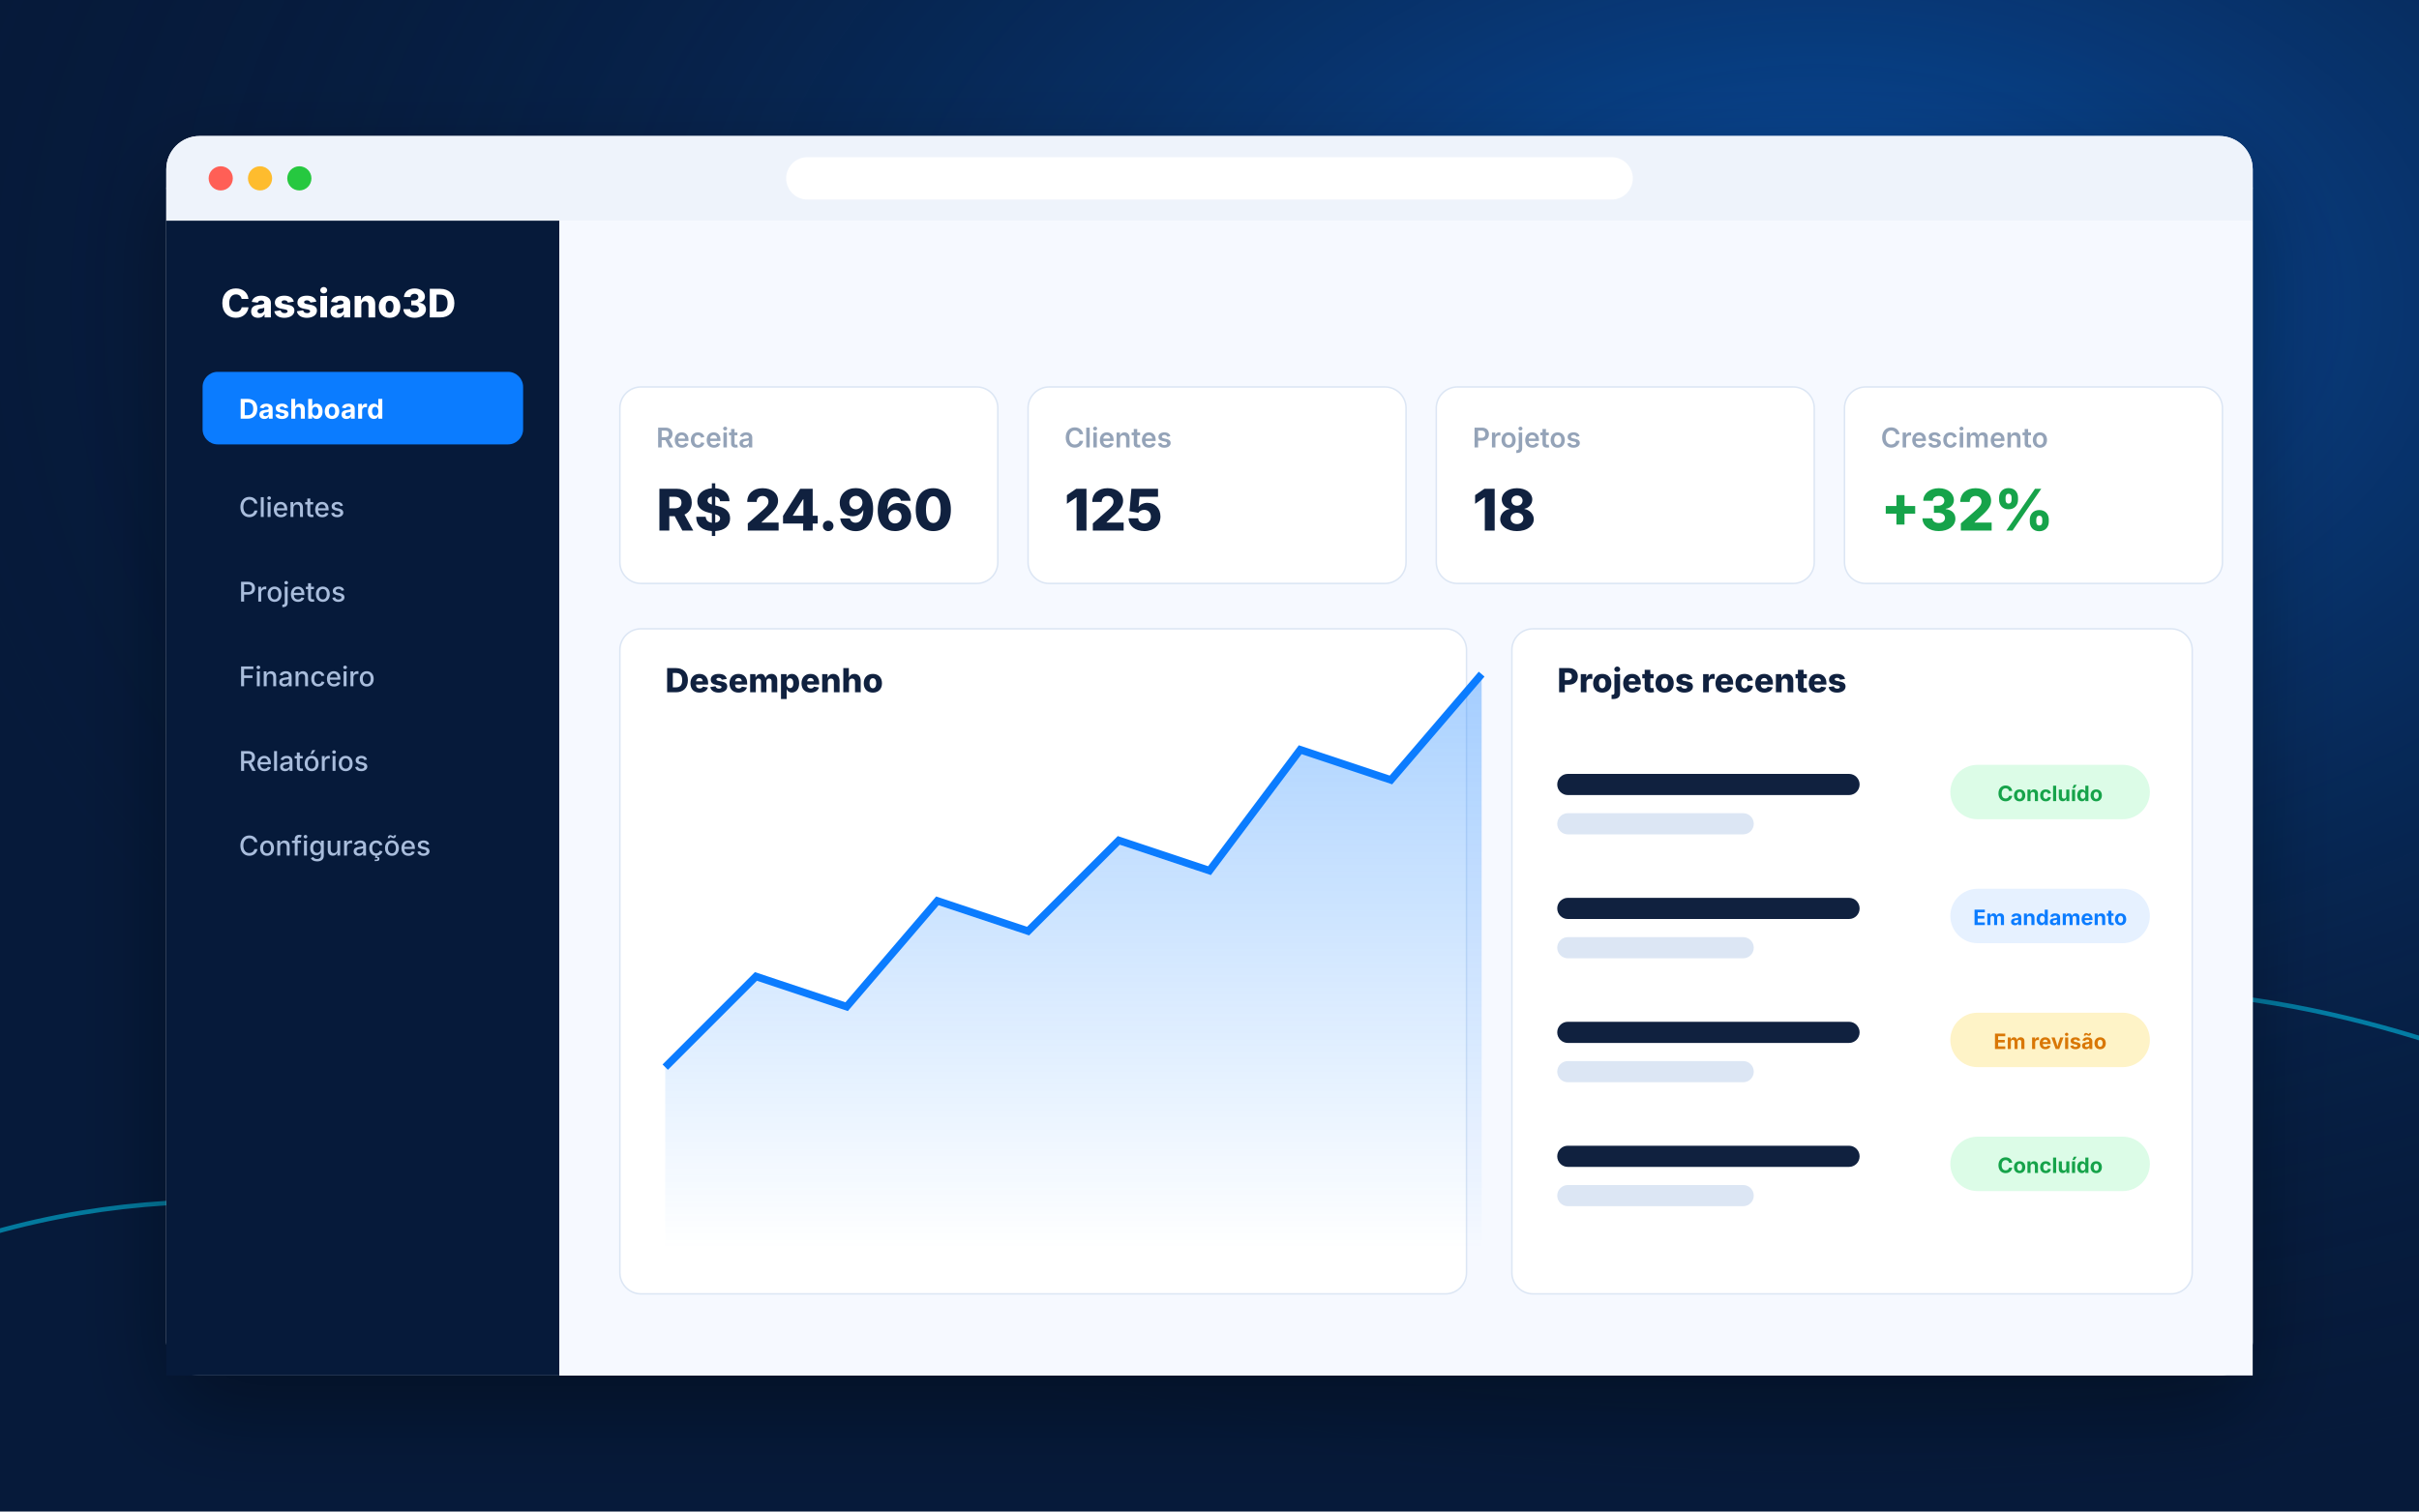
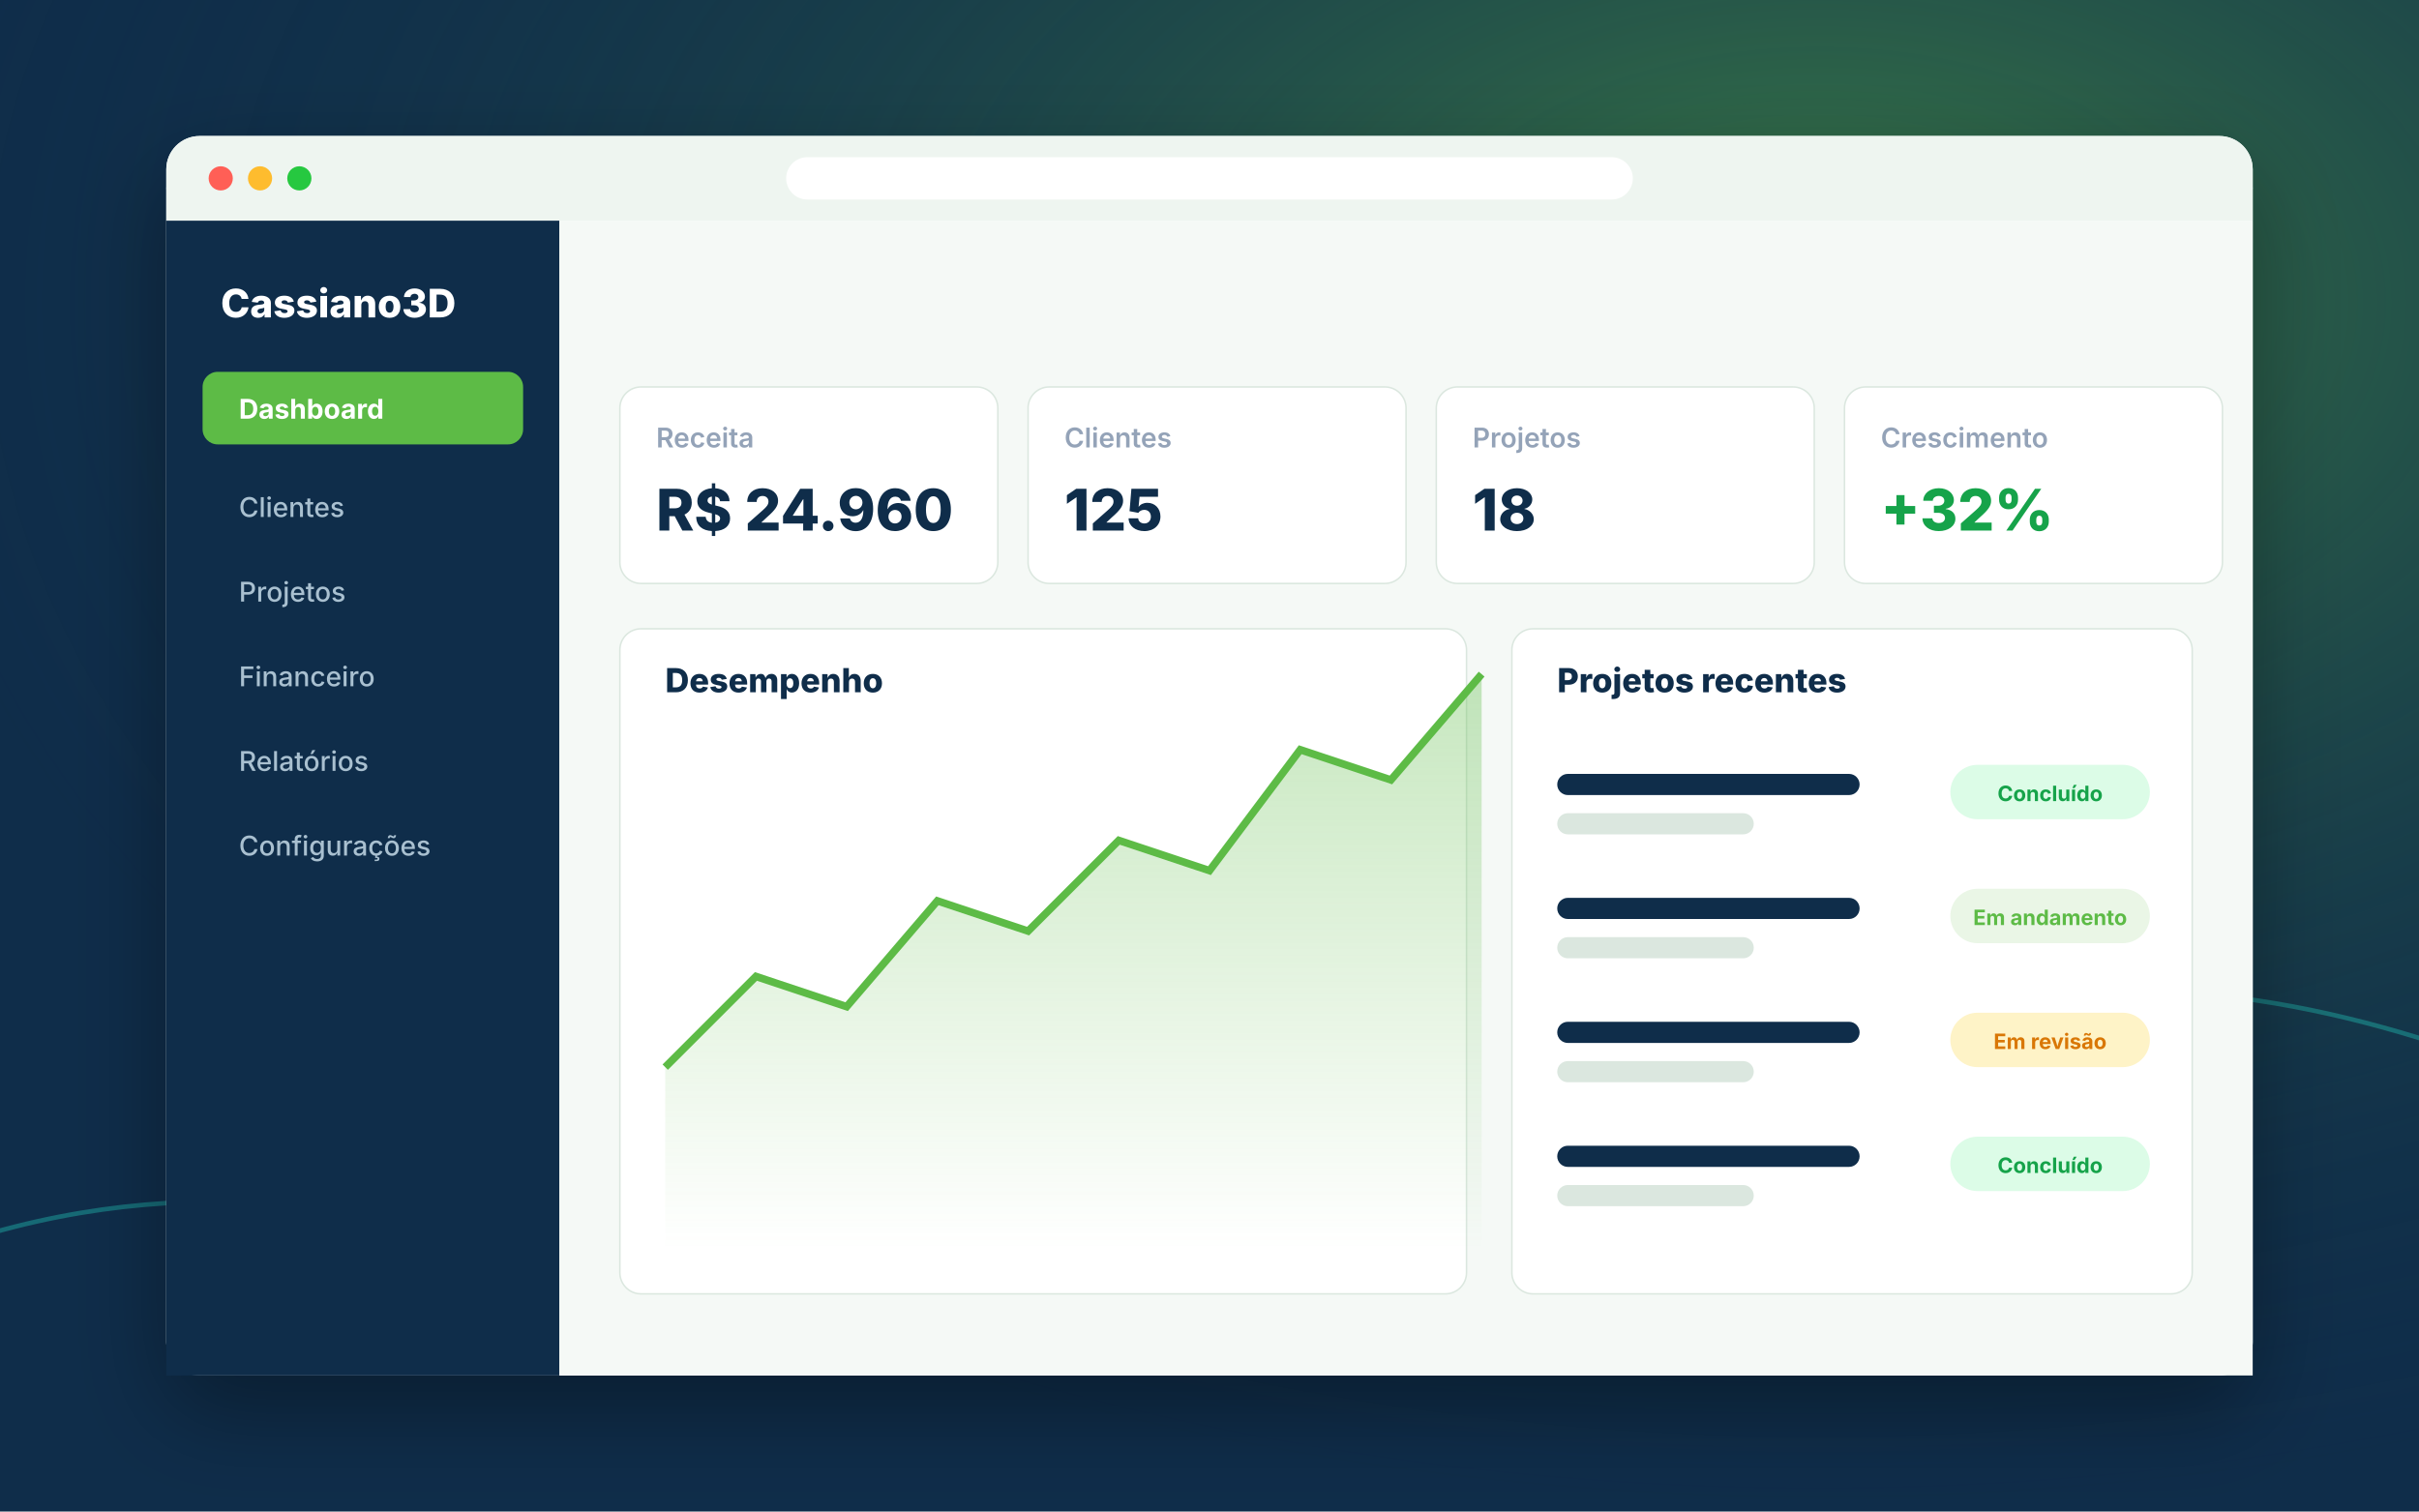
<svg xmlns="http://www.w3.org/2000/svg" width="1600" height="1000" viewBox="0 0 1600 1000" role="img" aria-label="Painel administrativo Cassiano3D">
  <defs>
    <radialGradient id="glow" cx="75%" cy="20%" r="80%">
-       <stop offset="0" stop-color="#0b7cff" stop-opacity=".55" />
-       <stop offset="1" stop-color="#061a3a" stop-opacity="0" />
+       <stop offset="0" stop-color="#5dbb46" stop-opacity=".55" />
+       <stop offset="1" stop-color="#0f2d4a" stop-opacity="0" />
    </radialGradient>
    <linearGradient id="grad" x1="0" x2="1" y1="0" y2="1">
-       <stop offset="0" stop-color="#00d8ff" />
-       <stop offset="1" stop-color="#0b7cff" />
+       <stop offset="0" stop-color="#1fa6a0" />
+       <stop offset="1" stop-color="#5dbb46" />
    </linearGradient>
    <linearGradient id="area" x1="0" x2="0" y1="0" y2="1">
-       <stop offset="0" stop-color="#0b7cff" stop-opacity=".35" />
-       <stop offset="1" stop-color="#0b7cff" stop-opacity="0" />
+       <stop offset="0" stop-color="#5dbb46" stop-opacity=".35" />
+       <stop offset="1" stop-color="#5dbb46" stop-opacity="0" />
    </linearGradient>
    <filter id="shadow" x="-10%" y="-10%" width="120%" height="130%">
      <feDropShadow dx="0" dy="24" stdDeviation="30" flood-color="#000" flood-opacity=".35" />
    </filter>
  </defs>
-   <rect width="1600" height="1000" fill="#061a3a" />
+   <rect width="1600" height="1000" fill="#0f2d4a" />
  <rect width="1600" height="1000" fill="url(#glow)" />
-   <path d="M-20 820 C 300 720, 520 960, 860 820 S 1360 600, 1640 700" stroke="#00d8ff" stroke-opacity=".5" stroke-width="3" fill="none" />
+   <path d="M-20 820 C 300 720, 520 960, 860 820 S 1360 600, 1640 700" stroke="#1fa6a0" stroke-opacity=".5" stroke-width="3" fill="none" />
  <g filter="url(#shadow)">
    <rect x="110" y="90" width="1380" height="820" rx="22" fill="#ffffff" />
-     <rect x="110" y="90" width="1380" height="56" rx="22" fill="#eef3fb" />
-     <rect x="110" y="124" width="1380" height="22" rx="0" fill="#eef3fb" />
+     <rect x="110" y="90" width="1380" height="56" rx="22" fill="#eef5f0" />
+     <rect x="110" y="124" width="1380" height="22" rx="0" fill="#eef5f0" />
    <circle cx="146" cy="118" r="8" fill="#ff5f57" />
    <circle cx="172" cy="118" r="8" fill="#febc2e" />
    <circle cx="198" cy="118" r="8" fill="#28c840" />
    <rect x="520" y="104" width="560" height="28" rx="14" fill="#ffffff" />
  </g>
  <g transform="translate(110 146)">
-     <rect x="0" y="0" width="260" height="764" rx="0" fill="#061a3a" />
+     <rect x="0" y="0" width="260" height="764" rx="0" fill="#0f2d4a" />
    <text x="36" y="64" font-family="Inter, Arial, sans-serif" font-size="26" font-weight="800" fill="#ffffff" text-anchor="start">Cassiano3D</text>
-     <rect x="24" y="100" width="212" height="48" rx="10" fill="#0b7cff" />
+     <rect x="24" y="100" width="212" height="48" rx="10" fill="#5dbb46" />
    <text x="48" y="131" font-family="Inter, Arial, sans-serif" font-size="18" font-weight="700" fill="#ffffff" text-anchor="start">Dashboard</text>
-     <text x="48" y="196" font-family="Inter, Arial, sans-serif" font-size="18" font-weight="500" fill="#a9bddc" text-anchor="start">Clientes</text>
-     <text x="48" y="252" font-family="Inter, Arial, sans-serif" font-size="18" font-weight="500" fill="#a9bddc" text-anchor="start">Projetos</text>
-     <text x="48" y="308" font-family="Inter, Arial, sans-serif" font-size="18" font-weight="500" fill="#a9bddc" text-anchor="start">Financeiro</text>
-     <text x="48" y="364" font-family="Inter, Arial, sans-serif" font-size="18" font-weight="500" fill="#a9bddc" text-anchor="start">Relatórios</text>
-     <text x="48" y="420" font-family="Inter, Arial, sans-serif" font-size="18" font-weight="500" fill="#a9bddc" text-anchor="start">Configurações</text>
-     <rect x="260" y="0" width="1120" height="764" rx="0" fill="#f6f9ff" />
-     <rect x="300" y="110" width="250" height="130" rx="14" fill="#ffffff" stroke="#dce6f4" />
+     <text x="48" y="196" font-family="Inter, Arial, sans-serif" font-size="18" font-weight="500" fill="#a9c0d0" text-anchor="start">Clientes</text>
+     <text x="48" y="252" font-family="Inter, Arial, sans-serif" font-size="18" font-weight="500" fill="#a9c0d0" text-anchor="start">Projetos</text>
+     <text x="48" y="308" font-family="Inter, Arial, sans-serif" font-size="18" font-weight="500" fill="#a9c0d0" text-anchor="start">Financeiro</text>
+     <text x="48" y="364" font-family="Inter, Arial, sans-serif" font-size="18" font-weight="500" fill="#a9c0d0" text-anchor="start">Relatórios</text>
+     <text x="48" y="420" font-family="Inter, Arial, sans-serif" font-size="18" font-weight="500" fill="#a9c0d0" text-anchor="start">Configurações</text>
+     <rect x="260" y="0" width="1120" height="764" rx="0" fill="#f5f9f6" />
+     <rect x="300" y="110" width="250" height="130" rx="14" fill="#ffffff" stroke="#dbe7df" />
    <text x="324" y="150" font-family="Inter, Arial, sans-serif" font-size="18" font-weight="600" fill="#94a3b8" text-anchor="start">Receita</text>
-     <text x="324" y="205" font-family="Inter, Arial, sans-serif" font-size="38" font-weight="800" fill="#10213f" text-anchor="start">R$ 24.960</text>
-     <rect x="570" y="110" width="250" height="130" rx="14" fill="#ffffff" stroke="#dce6f4" />
+     <text x="324" y="205" font-family="Inter, Arial, sans-serif" font-size="38" font-weight="800" fill="#0f2d4a" text-anchor="start">R$ 24.960</text>
+     <rect x="570" y="110" width="250" height="130" rx="14" fill="#ffffff" stroke="#dbe7df" />
    <text x="594" y="150" font-family="Inter, Arial, sans-serif" font-size="18" font-weight="600" fill="#94a3b8" text-anchor="start">Clientes</text>
-     <text x="594" y="205" font-family="Inter, Arial, sans-serif" font-size="38" font-weight="800" fill="#10213f" text-anchor="start">125</text>
-     <rect x="840" y="110" width="250" height="130" rx="14" fill="#ffffff" stroke="#dce6f4" />
+     <text x="594" y="205" font-family="Inter, Arial, sans-serif" font-size="38" font-weight="800" fill="#0f2d4a" text-anchor="start">125</text>
+     <rect x="840" y="110" width="250" height="130" rx="14" fill="#ffffff" stroke="#dbe7df" />
    <text x="864" y="150" font-family="Inter, Arial, sans-serif" font-size="18" font-weight="600" fill="#94a3b8" text-anchor="start">Projetos</text>
-     <text x="864" y="205" font-family="Inter, Arial, sans-serif" font-size="38" font-weight="800" fill="#10213f" text-anchor="start">18</text>
-     <rect x="1110" y="110" width="250" height="130" rx="14" fill="#ffffff" stroke="#dce6f4" />
+     <text x="864" y="205" font-family="Inter, Arial, sans-serif" font-size="38" font-weight="800" fill="#0f2d4a" text-anchor="start">18</text>
+     <rect x="1110" y="110" width="250" height="130" rx="14" fill="#ffffff" stroke="#dbe7df" />
    <text x="1134" y="150" font-family="Inter, Arial, sans-serif" font-size="18" font-weight="600" fill="#94a3b8" text-anchor="start">Crescimento</text>
    <text x="1134" y="205" font-family="Inter, Arial, sans-serif" font-size="38" font-weight="800" fill="#16a34a" text-anchor="start">+32%</text>
-     <rect x="300" y="270" width="560" height="440" rx="14" fill="#ffffff" stroke="#dce6f4" />
-     <text x="330" y="312" font-family="Inter, Arial, sans-serif" font-size="22" font-weight="800" fill="#10213f" text-anchor="start">Desempenho</text>
+     <rect x="300" y="270" width="560" height="440" rx="14" fill="#ffffff" stroke="#dbe7df" />
+     <text x="330" y="312" font-family="Inter, Arial, sans-serif" font-size="22" font-weight="800" fill="#0f2d4a" text-anchor="start">Desempenho</text>
    <path d="M420 560 L480 500 L540 520 L600 450 L660 470 L720 410 L780 430 L840 350 L900 370 L960 300 L 960 680 L 420 680 Z" fill="url(#area)" transform="translate(-90 0)" />
-     <path d="M420 560 L480 500 L540 520 L600 450 L660 470 L720 410 L780 430 L840 350 L900 370 L960 300" stroke="#0b7cff" stroke-width="5" fill="none" transform="translate(-90 0)" />
-     <rect x="890" y="270" width="450" height="440" rx="14" fill="#ffffff" stroke="#dce6f4" />
-     <text x="920" y="312" font-family="Inter, Arial, sans-serif" font-size="22" font-weight="800" fill="#10213f" text-anchor="start">Projetos recentes</text>
-     <rect x="920" y="366" width="200" height="14" rx="7" fill="#10213f" />
-     <rect x="920" y="392" width="130" height="14" rx="7" fill="#dce6f4" />
+     <path d="M420 560 L480 500 L540 520 L600 450 L660 470 L720 410 L780 430 L840 350 L900 370 L960 300" stroke="#5dbb46" stroke-width="5" fill="none" transform="translate(-90 0)" />
+     <rect x="890" y="270" width="450" height="440" rx="14" fill="#ffffff" stroke="#dbe7df" />
+     <text x="920" y="312" font-family="Inter, Arial, sans-serif" font-size="22" font-weight="800" fill="#0f2d4a" text-anchor="start">Projetos recentes</text>
+     <rect x="920" y="366" width="200" height="14" rx="7" fill="#0f2d4a" />
+     <rect x="920" y="392" width="130" height="14" rx="7" fill="#dbe7df" />
    <rect x="1180" y="360" width="132" height="36" rx="18" fill="#dcfce7" />
    <text x="1246" y="384" font-family="Inter, Arial, sans-serif" font-size="14" font-weight="700" fill="#16a34a" text-anchor="middle">Concluído</text>
-     <rect x="920" y="448" width="200" height="14" rx="7" fill="#10213f" />
-     <rect x="920" y="474" width="130" height="14" rx="7" fill="#dce6f4" />
-     <rect x="1180" y="442" width="132" height="36" rx="18" fill="#e6f1ff" />
-     <text x="1246" y="466" font-family="Inter, Arial, sans-serif" font-size="14" font-weight="700" fill="#0b7cff" text-anchor="middle">Em andamento</text>
-     <rect x="920" y="530" width="200" height="14" rx="7" fill="#10213f" />
-     <rect x="920" y="556" width="130" height="14" rx="7" fill="#dce6f4" />
+     <rect x="920" y="448" width="200" height="14" rx="7" fill="#0f2d4a" />
+     <rect x="920" y="474" width="130" height="14" rx="7" fill="#dbe7df" />
+     <rect x="1180" y="442" width="132" height="36" rx="18" fill="#eaf6e6" />
+     <text x="1246" y="466" font-family="Inter, Arial, sans-serif" font-size="14" font-weight="700" fill="#5dbb46" text-anchor="middle">Em andamento</text>
+     <rect x="920" y="530" width="200" height="14" rx="7" fill="#0f2d4a" />
+     <rect x="920" y="556" width="130" height="14" rx="7" fill="#dbe7df" />
    <rect x="1180" y="524" width="132" height="36" rx="18" fill="#fef3c7" />
    <text x="1246" y="548" font-family="Inter, Arial, sans-serif" font-size="14" font-weight="700" fill="#d97706" text-anchor="middle">Em revisão</text>
-     <rect x="920" y="612" width="200" height="14" rx="7" fill="#10213f" />
-     <rect x="920" y="638" width="130" height="14" rx="7" fill="#dce6f4" />
+     <rect x="920" y="612" width="200" height="14" rx="7" fill="#0f2d4a" />
+     <rect x="920" y="638" width="130" height="14" rx="7" fill="#dbe7df" />
    <rect x="1180" y="606" width="132" height="36" rx="18" fill="#dcfce7" />
    <text x="1246" y="630" font-family="Inter, Arial, sans-serif" font-size="14" font-weight="700" fill="#16a34a" text-anchor="middle">Concluído</text>
  </g>
</svg>
